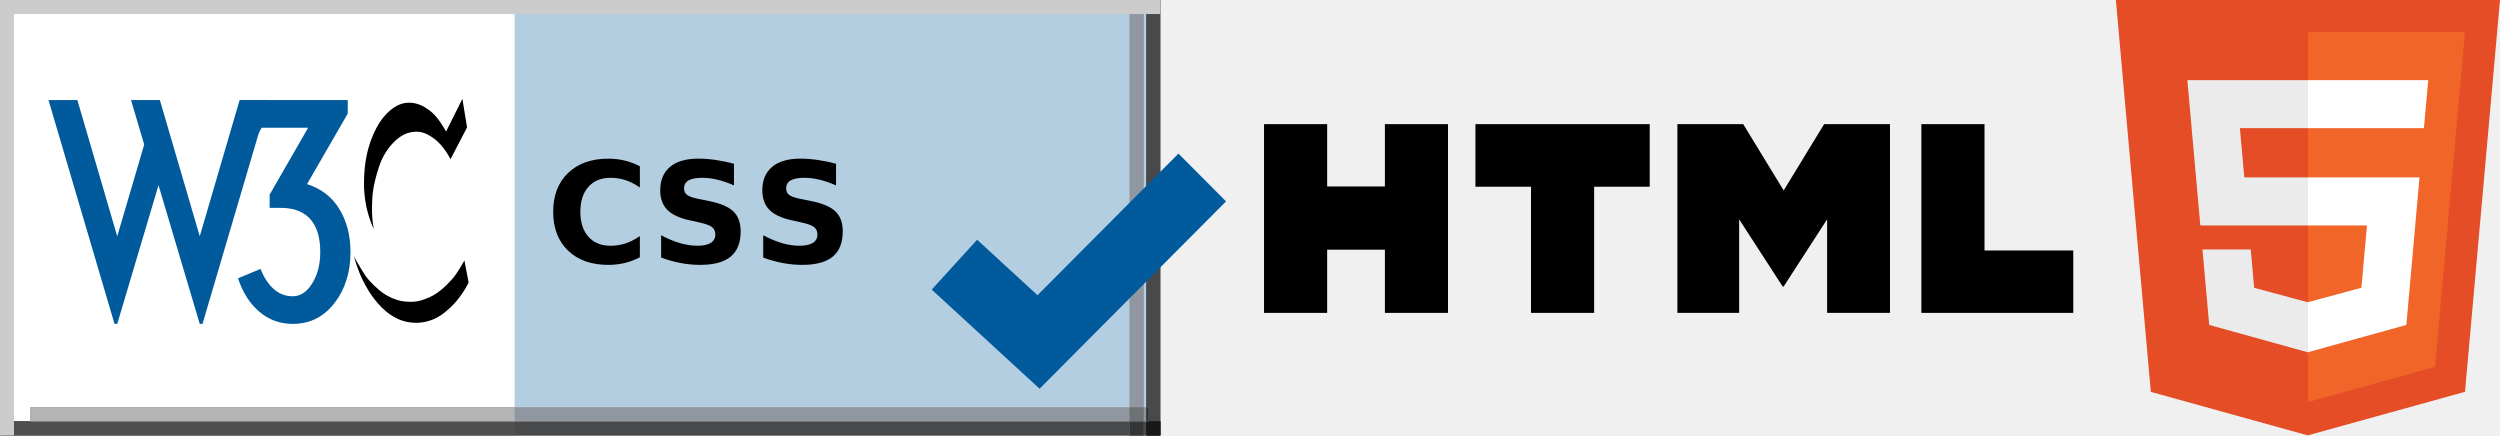
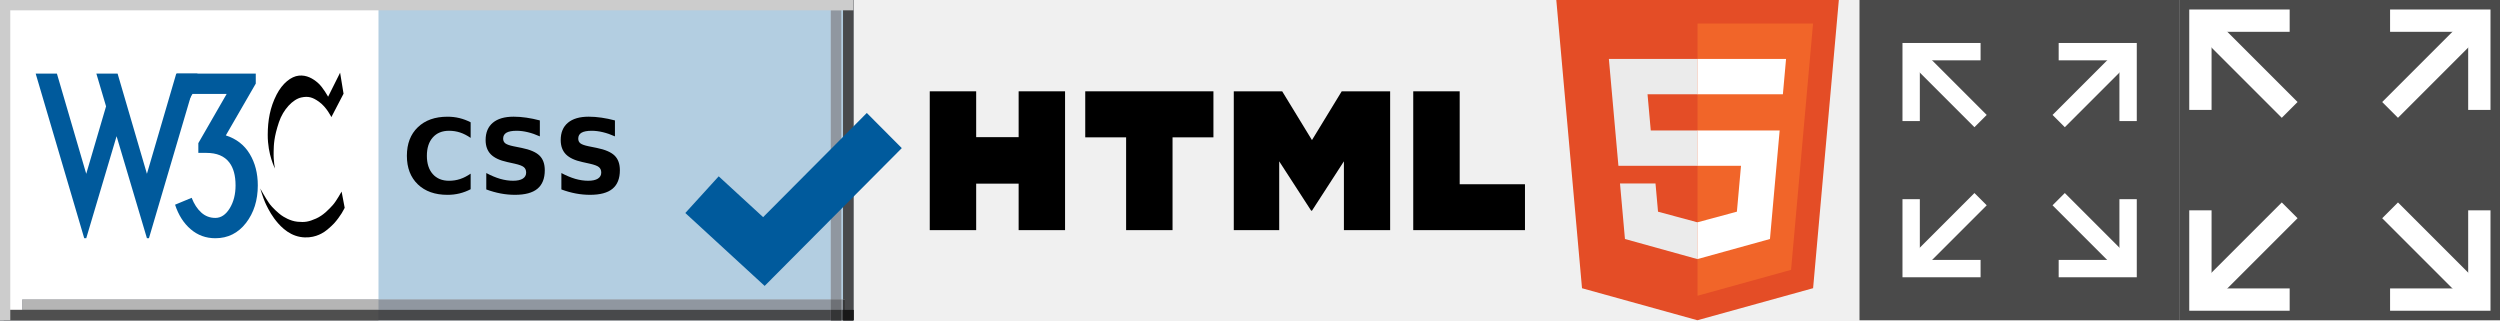
- <svg xmlns="http://www.w3.org/2000/svg" xmlns:xlink="http://www.w3.org/1999/xlink" width="178" height="31" id="svg2" version="1.1">
+ <svg xmlns="http://www.w3.org/2000/svg" xmlns:xlink="http://www.w3.org/1999/xlink" width="242" height="31" id="svg2" version="1.1">
  <defs id="defs4">
+     <marker orient="auto" refY="0" refX="0" id="EmptyTriangleOutL" style="overflow:visible">
+       <path id="path4207" d="m 5.77,0 -8.65,5 0,-10 8.65,5 z" style="fill:#ffffff;fill-rule:evenodd;stroke:#000000;stroke-width:1pt;marker-start:none" transform="matrix(0.8,0,0,0.8,-4.8,0)" />
+     </marker>
+     <marker orient="auto" refY="0" refX="0" id="Tail" style="overflow:visible">
+       <g id="g4082" transform="scale(-1.2,-1.2)">
+         <path id="path4084" d="M -3.805,-3.959 0.544,0" style="fill:none;stroke:#000000;stroke-width:0.8;stroke-linecap:round;marker-start:none;marker-end:none" />
+         <path id="path4086" d="M -1.287,-3.959 3.062,0" style="fill:none;stroke:#000000;stroke-width:0.8;stroke-linecap:round;marker-start:none;marker-end:none" />
+         <path id="path4088" d="M 1.305,-3.959 5.654,0" style="fill:none;stroke:#000000;stroke-width:0.8;stroke-linecap:round;marker-start:none;marker-end:none" />
+         <path id="path4090" d="M -3.805,4.178 0.544,0.22" style="fill:none;stroke:#000000;stroke-width:0.8;stroke-linecap:round;marker-start:none;marker-end:none" />
+         <path id="path4092" d="M -1.287,4.178 3.062,0.22" style="fill:none;stroke:#000000;stroke-width:0.8;stroke-linecap:round;marker-start:none;marker-end:none" />
+         <path id="path4094" d="M 1.305,4.178 5.654,0.22" style="fill:none;stroke:#000000;stroke-width:0.8;stroke-linecap:round;marker-start:none;marker-end:none" />
+       </g>
+     </marker>
    <clipPath id="XMLID_666_">
      <use height="1052.362" width="744.094" y="0" x="0" xlink:href="#XMLID_640_" id="use3042" />
    </clipPath>
    <clipPath id="XMLID_667_">
      <use height="1052.362" width="744.094" y="0" x="0" xlink:href="#XMLID_642_" id="use3074" />
    </clipPath>
    <clipPath id="XMLID_668_">
      <use height="1052.362" width="744.094" y="0" x="0" xlink:href="#XMLID_644_" id="use3100" />
    </clipPath>
    <clipPath id="XMLID_669_">
      <use height="1052.362" width="744.094" y="0" x="0" xlink:href="#XMLID_646_" id="use3138" />
    </clipPath>
    <clipPath id="XMLID_670_">
      <use height="1052.362" width="744.094" y="0" x="0" xlink:href="#XMLID_648_" id="use3170" />
    </clipPath>
    <clipPath id="XMLID_671_">
      <use height="1052.362" width="744.094" y="0" x="0" xlink:href="#XMLID_650_" id="use3202" />
    </clipPath>
    <clipPath id="XMLID_672_">
      <use height="1052.362" width="744.094" y="0" x="0" xlink:href="#XMLID_652_" id="use3228" />
    </clipPath>
    <clipPath id="XMLID_673_">
      <use height="1052.362" width="744.094" y="0" x="0" xlink:href="#XMLID_654_" id="use3260" />
    </clipPath>
    <clipPath id="XMLID_674_">
      <use height="1052.362" width="744.094" y="0" x="0" xlink:href="#XMLID_656_" id="use3286" />
    </clipPath>
    <clipPath id="XMLID_675_">
      <use height="1052.362" width="744.094" y="0" x="0" xlink:href="#XMLID_658_" id="use3318" />
    </clipPath>
    <clipPath id="XMLID_676_">
      <use height="1052.362" width="744.094" y="0" x="0" xlink:href="#XMLID_660_" id="use3350" />
    </clipPath>
    <clipPath id="XMLID_677_">
      <use height="1052.362" width="744.094" y="0" x="0" xlink:href="#XMLID_662_" id="use3382" />
    </clipPath>
    <clipPath id="XMLID_678_">
      <use height="1052.362" width="744.094" y="0" x="0" xlink:href="#XMLID_664_" id="use3408" />
    </clipPath>
+     <marker orient="auto" refY="0" refX="0" id="EmptyTriangleOutL-2" style="overflow:visible">
+       <path id="path4207-4" d="m 5.77,0 -8.65,5 0,-10 8.65,5 z" style="fill:#ffffff;fill-rule:evenodd;stroke:#000000;stroke-width:1pt;marker-start:none" transform="matrix(0.8,0,0,0.8,-4.8,0)" />
+     </marker>
  </defs>
  <g id="layer1" transform="translate(0,-1022.477)">
    <g id="g4322" transform="translate(-96,0)">
      <g transform="matrix(1.000573,0,0,1,-34.37198,2.390863)" id="g3116">
        <path d="m 220.246,1028.925 h 4.491 v 4.437 h 4.108 v -4.437 h 4.491 v 13.438 h -4.491 v -4.5 h -4.108 v 4.5 h -4.491 v -13.438 z" id="path3068" />
        <path d="m 239.243,1033.381 h -3.954 v -4.456 h 12.401 v 4.456 h -3.956 v 8.982 h -4.491 v -8.982 z" id="path3070" />
        <path d="m 249.659,1028.925 h 4.683 l 2.881,4.721 2.878,-4.721 h 4.685 v 13.438 h -4.473 v -6.66 l -3.09,4.778 h -0.077 l -3.092,-4.778 v 6.66 h -4.395 v -13.438 z" id="path3072" />
        <path d="m 267.021,1028.925 h 4.493 v 8.996 h 6.316 v 4.442 h -10.809 v -13.438 z" id="path3074" />
      </g>
      <g transform="matrix(1.435758,0,0,1.434936,-28.15157,-455.1457)" id="g3108">
-         <polygon style="fill:#e44d26" points="437.367,100.62 404.321,470.819 255.778,512 107.644,470.877 74.633,100.62 " id="polygon3060" transform="matrix(0.0525153,0,0,0.0525153,187.4788,1024.464)" />
-         <polygon style="fill:#f16529" points="404.27,130.894 256,130.894 256,480.523 376.03,447.246 " id="polygon3062" transform="matrix(0.0525153,0,0,0.0525153,187.4788,1024.464)" />
-         <polygon style="fill:#ebebeb" points="191.76,221.716 256,221.716 256,176.305 255.843,176.305 142.132,176.305 143.219,188.488 154.38,313.627 256,313.627 256,268.217 195.91,268.217 " id="polygon3064" transform="matrix(0.0525153,0,0,0.0525153,187.4788,1024.464)" />
-         <polygon style="fill:#ebebeb" points="162.771,407.634 255.791,433.457 256,433.399 256,386.153 255.801,386.206 205.227,372.55 201.994,336.333 177.419,336.333 156.409,336.333 " id="polygon3066" transform="matrix(0.0525153,0,0,0.0525153,187.4788,1024.464)" />
-         <polygon style="fill:#ffffff" points="361.399,268.217 349.162,268.217 255.843,268.217 255.843,313.627 311.761,313.627 306.49,372.521 255.843,386.191 255.843,433.435 348.937,407.634 349.62,399.962 360.291,280.411 " id="polygon3076" transform="matrix(0.0525153,0,0,0.0525153,187.4788,1024.464)" />
-         <polygon style="fill:#ffffff" points="255.843,221.605 255.843,221.716 365.385,221.716 365.385,221.716 365.531,221.716 366.442,211.509 368.511,188.488 369.597,176.305 255.843,176.305 255.843,204.509 " id="polygon3078" transform="matrix(0.0525153,0,0,0.0525153,187.4788,1024.464)" />
+         <polygon style="fill:#e44d26" points="107.644,470.877 74.633,100.62 437.367,100.62 404.321,470.819 255.778,512 " id="polygon3060" transform="matrix(0.0525153,0,0,0.0525153,187.4788,1024.464)" />
+         <polygon style="fill:#f16529" points="376.03,447.246 404.27,130.894 256,130.894 256,480.523 " id="polygon3062" transform="matrix(0.0525153,0,0,0.0525153,187.4788,1024.464)" />
+         <polygon style="fill:#ebebeb" points="255.843,176.305 142.132,176.305 143.219,188.488 154.38,313.627 256,313.627 256,268.217 195.91,268.217 191.76,221.716 256,221.716 256,176.305 " id="polygon3064" transform="matrix(0.0525153,0,0,0.0525153,187.4788,1024.464)" />
+         <polygon style="fill:#ebebeb" points="201.994,336.333 177.419,336.333 156.409,336.333 162.771,407.634 255.791,433.457 256,433.399 256,386.153 255.801,386.206 205.227,372.55 " id="polygon3066" transform="matrix(0.0525153,0,0,0.0525153,187.4788,1024.464)" />
+         <polygon style="fill:#ffffff" points="255.843,268.217 255.843,313.627 311.761,313.627 306.49,372.521 255.843,386.191 255.843,433.435 348.937,407.634 349.62,399.962 360.291,280.411 361.399,268.217 349.162,268.217 " id="polygon3076" transform="matrix(0.0525153,0,0,0.0525153,187.4788,1024.464)" />
+         <polygon style="fill:#ffffff" points="365.385,221.716 365.531,221.716 366.442,211.509 368.511,188.488 369.597,176.305 255.843,176.305 255.843,204.509 255.843,221.605 255.843,221.716 365.385,221.716 " id="polygon3078" transform="matrix(0.0525153,0,0,0.0525153,187.4788,1024.464)" />
      </g>
    </g>
    <g shape-rendering="geometricPrecision" text-rendering="geometricPrecision" image-rendering="optimizeQuality" id="g3001" transform="matrix(0.9953354,0,0,1,0,1022.477)">
      <g shape-rendering="geometricPrecision" text-rendering="geometricPrecision" image-rendering="optimizeQuality" id="g3003">
        <g id="Background" />
        <g id="Guides" />
        <g id="Foreground">
          <g id="g3008">
-             <polygon style="fill:none" points="88,0 88,31 0,31 0,0 0,0 " id="polygon3010" />
+             <polygon style="fill:none" points="0,0 0,0 88,0 88,31 0,31 " id="polygon3010" />
            <path style="fill:none" d="M 44,15.5" id="path3012" />
          </g>
          <g id="g3014">
-             <polygon style="fill:#b3cee1" points="83,0 83,31 0,31 0,0 0,0 " id="polygon3016" />
+             <polygon style="fill:#b3cee1" points="0,0 0,0 83,0 83,31 0,31 " id="polygon3016" />
            <path style="fill:#b3cee1" d="M 41.5,15.5" id="path3018" />
          </g>
          <g id="g3020">
-             <polygon style="fill:#ffffff" points="36.809,0 36.809,31 0.365,31 0.365,0 0.365,0 " id="polygon3022" />
+             <polygon style="fill:#ffffff" points="0.365,0 0.365,0 36.809,0 36.809,31 0.365,31 " id="polygon3022" />
            <path style="fill:#ffffff" d="M 18.587,15.5" id="path3024" />
          </g>
          <g id="g3026">
-             <polygon style="fill:none" points="44.697,2.291 44.697,26.897 4.692,26.897 4.692,2.291 4.692,2.291 " id="polygon3028" />
+             <polygon style="fill:none" points="4.692,2.291 4.692,2.291 44.697,2.291 44.697,26.897 4.692,26.897 " id="polygon3028" />
            <path style="fill:none" d="M 24.695,14.594" id="path3030" />
          </g>
          <g id="g3032">
            <g id="g3034">
              <defs id="defs3036">
-                 <polygon points="83,30 83,31 0,31 0,30 0,30 " id="XMLID_640_" />
+                 <polygon points="0,30 0,30 83,30 83,31 0,31 " id="XMLID_640_" />
              </defs>
              <use height="1052.362" width="744.094" y="0" x="0" style="fill:#504d4c" xlink:href="#XMLID_640_" id="use3039" />
              <clipPath id="clipPath3526">
                <use height="1052.362" width="744.094" y="0" x="0" xlink:href="#XMLID_640_" id="use3528" />
              </clipPath>
              <g clip-path="url(#XMLID_666_)" id="g3044">
                <g id="g3046">
-                   <polygon style="fill:none" points="88,0 88,31 0,31 0,0 0,0 " id="polygon3048" />
+                   <polygon style="fill:none" points="0,0 0,0 88,0 88,31 0,31 " id="polygon3048" />
                  <path style="fill:none" d="M 44,15.5" id="path3050" />
                </g>
                <g id="g3052">
-                   <polygon style="fill:#48494b" points="83,0 83,31 0,31 0,0 0,0 " id="polygon3054" />
+                   <polygon style="fill:#48494b" points="0,0 0,0 83,0 83,31 0,31 " id="polygon3054" />
                  <path style="fill:#48494b" d="M 41.5,15.5" id="path3056" />
                </g>
                <g id="g3058">
-                   <polygon style="fill:#4f4f4f" points="36.809,0 36.809,31 0.365,31 0.365,0 0.365,0 " id="polygon3060-2" />
+                   <polygon style="fill:#4f4f4f" points="0.365,0 0.365,0 36.809,0 36.809,31 0.365,31 " id="polygon3060-2" />
                  <path style="fill:#4f4f4f" d="M 18.587,15.5" id="path3062" />
                </g>
              </g>
            </g>
          </g>
          <g id="g3064">
            <g id="g3066">
              <defs id="defs3068">
-                 <polygon points="83,0 83,31 82,31 82,0 82,0 " id="XMLID_642_" />
+                 <polygon points="82,0 82,0 83,0 83,31 82,31 " id="XMLID_642_" />
              </defs>
              <use height="1052.362" width="744.094" y="0" x="0" style="fill:#504d4c" xlink:href="#XMLID_642_" id="use3071" />
              <clipPath id="clipPath3545">
                <use height="1052.362" width="744.094" y="0" x="0" xlink:href="#XMLID_642_" id="use3547" />
              </clipPath>
              <g clip-path="url(#XMLID_667_)" id="g3076">
                <g id="g3078">
-                   <polygon style="fill:none" points="88,0 88,31 0,31 0,0 0,0 " id="polygon3080" />
+                   <polygon style="fill:none" points="0,0 0,0 88,0 88,31 0,31 " id="polygon3080" />
                  <path style="fill:none" d="M 44,15.5" id="path3082" />
                </g>
                <g id="g3084">
-                   <polygon style="fill:#48494b" points="83,0 83,31 0,31 0,0 0,0 " id="polygon3086" />
+                   <polygon style="fill:#48494b" points="0,0 0,0 83,0 83,31 0,31 " id="polygon3086" />
                  <path style="fill:#48494b" d="M 41.5,15.5" id="path3088" />
                </g>
                <g id="g3090">
                  <g id="g3092">
                    <defs id="defs3094">
-                       <polygon points="83,30 83,31 0,31 0,30 0,30 " id="XMLID_644_" />
+                       <polygon points="0,30 0,30 83,30 83,31 0,31 " id="XMLID_644_" />
                    </defs>
                    <use height="1052.362" width="744.094" y="0" x="0" style="fill:#191919" xlink:href="#XMLID_644_" id="use3097" />
                    <clipPath id="clipPath3561">
                      <use height="1052.362" width="744.094" y="0" x="0" xlink:href="#XMLID_644_" id="use3563" />
                    </clipPath>
                    <g clip-path="url(#XMLID_668_)" id="g3102">
                      <g id="g3104">
-                         <polygon style="fill:none" points="88,0 88,31 0,31 0,0 0,0 " id="polygon3106" />
+                         <polygon style="fill:none" points="0,0 0,0 88,0 88,31 0,31 " id="polygon3106" />
                        <path style="fill:none" d="M 44,15.5" id="path3108" />
                      </g>
                      <g id="g3110">
-                         <polygon style="fill:#181818" points="83,0 83,31 0,31 0,0 0,0 " id="polygon3112" />
+                         <polygon style="fill:#181818" points="0,0 0,0 83,0 83,31 0,31 " id="polygon3112" />
                        <path style="fill:#181818" d="M 41.5,15.5" id="path3114" />
                      </g>
                      <g id="g3116-4">
-                         <polygon style="fill:#191919" points="36.809,0 36.809,31 0.365,31 0.365,0 0.365,0 " id="polygon3118" />
+                         <polygon style="fill:#191919" points="0.365,0 0.365,0 36.809,0 36.809,31 0.365,31 " id="polygon3118" />
                        <path style="fill:#191919" d="M 18.587,15.5" id="path3120" />
                      </g>
                    </g>
                  </g>
                </g>
              </g>
            </g>
          </g>
          <g id="g3122">
-             <polygon style="fill:#cccccc" points="1,0 1,31 0,31 0,0 0,0 " id="polygon3124" />
+             <polygon style="fill:#cccccc" points="0,0 0,0 1,0 1,31 0,31 " id="polygon3124" />
            <path style="fill:#cccccc" d="M 0.5,15.5" id="path3126" />
          </g>
          <g id="g3128">
            <g id="g3130">
              <defs id="defs3132">
-                 <polygon points="82.16,29.005 82.16,30.005 2.16,30.005 2.16,29.005 2.16,29.005 " id="XMLID_646_" />
+                 <polygon points="2.16,29.005 2.16,29.005 82.16,29.005 82.16,30.005 2.16,30.005 " id="XMLID_646_" />
              </defs>
              <use height="1052.362" width="744.094" y="0" x="0" style="fill:#9e9c9c" xlink:href="#XMLID_646_" id="use3135" />
              <clipPath id="clipPath3583">
                <use height="1052.362" width="744.094" y="0" x="0" xlink:href="#XMLID_646_" id="use3585" />
              </clipPath>
              <g clip-path="url(#XMLID_669_)" id="g3140">
                <g id="g3142">
-                   <polygon style="fill:none" points="88,0 88,31 0,31 0,0 0,0 " id="polygon3144" />
+                   <polygon style="fill:none" points="0,0 0,0 88,0 88,31 0,31 " id="polygon3144" />
                  <path style="fill:none" d="M 44,15.5" id="path3146" />
                </g>
                <g id="g3148">
-                   <polygon style="fill:#9097a0" points="83,0 83,31 0,31 0,0 0,0 " id="polygon3150" />
+                   <polygon style="fill:#9097a0" points="0,0 0,0 83,0 83,31 0,31 " id="polygon3150" />
                  <path style="fill:#9097a0" d="M 41.5,15.5" id="path3152" />
                </g>
                <g id="g3154">
-                   <polygon style="fill:#b5b5b5" points="36.809,0 36.809,31 0.365,31 0.365,0 0.365,0 " id="polygon3156" />
+                   <polygon style="fill:#b5b5b5" points="0.365,0 0.365,0 36.809,0 36.809,31 0.365,31 " id="polygon3156" />
                  <path style="fill:#b5b5b5" d="M 18.587,15.5" id="path3158" />
                </g>
                <g id="g3160">
                  <g id="g3162">
                    <defs id="defs3164">
-                       <polygon points="83,30 83,31 0,31 0,30 0,30 " id="XMLID_648_" />
+                       <polygon points="0,30 0,30 83,30 83,31 0,31 " id="XMLID_648_" />
                    </defs>
                    <use height="1052.362" width="744.094" y="0" x="0" style="fill:#383838" xlink:href="#XMLID_648_" id="use3167" />
                    <clipPath id="clipPath3602">
                      <use height="1052.362" width="744.094" y="0" x="0" xlink:href="#XMLID_648_" id="use3604" />
                    </clipPath>
                    <g clip-path="url(#XMLID_670_)" id="g3172">
                      <g id="g3174">
-                         <polygon style="fill:none" points="88,0 88,31 0,31 0,0 0,0 " id="polygon3176" />
+                         <polygon style="fill:none" points="0,0 0,0 88,0 88,31 0,31 " id="polygon3176" />
                        <path style="fill:none" d="M 44,15.5" id="path3178" />
                      </g>
                      <g id="g3180">
-                         <polygon style="fill:#343536" points="83,0 83,31 0,31 0,0 0,0 " id="polygon3182" />
+                         <polygon style="fill:#343536" points="0,0 0,0 83,0 83,31 0,31 " id="polygon3182" />
                        <path style="fill:#343536" d="M 41.5,15.5" id="path3184" />
                      </g>
                      <g id="g3186">
-                         <polygon style="fill:#383838" points="36.809,0 36.809,31 0.365,31 0.365,0 0.365,0 " id="polygon3188" />
+                         <polygon style="fill:#383838" points="0.365,0 0.365,0 36.809,0 36.809,31 0.365,31 " id="polygon3188" />
                        <path style="fill:#383838" d="M 18.587,15.5" id="path3190" />
                      </g>
                    </g>
                  </g>
                </g>
                <g id="g3192">
                  <g id="g3194">
                    <defs id="defs3196">
-                       <polygon points="83,0 83,31 82,31 82,0 82,0 " id="XMLID_650_" />
+                       <polygon points="82,0 82,0 83,0 83,31 82,31 " id="XMLID_650_" />
                    </defs>
                    <use height="1052.362" width="744.094" y="0" x="0" style="fill:#383838" xlink:href="#XMLID_650_" id="use3199" />
                    <clipPath id="clipPath3621">
                      <use height="1052.362" width="744.094" y="0" x="0" xlink:href="#XMLID_650_" id="use3623" />
                    </clipPath>
                    <g clip-path="url(#XMLID_671_)" id="g3204">
                      <g id="g3206">
-                         <polygon style="fill:none" points="88,0 88,31 0,31 0,0 0,0 " id="polygon3208" />
+                         <polygon style="fill:none" points="0,0 0,0 88,0 88,31 0,31 " id="polygon3208" />
                        <path style="fill:none" d="M 44,15.5" id="path3210" />
                      </g>
                      <g id="g3212">
-                         <polygon style="fill:#343536" points="83,0 83,31 0,31 0,0 0,0 " id="polygon3214" />
+                         <polygon style="fill:#343536" points="0,0 0,0 83,0 83,31 0,31 " id="polygon3214" />
                        <path style="fill:#343536" d="M 41.5,15.5" id="path3216" />
                      </g>
                      <g id="g3218">
                        <g id="g3220">
                          <defs id="defs3222">
-                             <polygon points="83,30 83,31 0,31 0,30 0,30 " id="XMLID_652_" />
+                             <polygon points="0,30 0,30 83,30 83,31 0,31 " id="XMLID_652_" />
                          </defs>
                          <use height="1052.362" width="744.094" y="0" x="0" style="fill:#131313" xlink:href="#XMLID_652_" id="use3225" />
                          <clipPath id="clipPath3637">
                            <use height="1052.362" width="744.094" y="0" x="0" xlink:href="#XMLID_652_" id="use3639" />
                          </clipPath>
                          <g clip-path="url(#XMLID_672_)" id="g3230">
                            <g id="g3232">
-                               <polygon style="fill:none" points="88,0 88,31 0,31 0,0 0,0 " id="polygon3234" />
+                               <polygon style="fill:none" points="0,0 0,0 88,0 88,31 0,31 " id="polygon3234" />
                              <path style="fill:none" d="M 44,15.5" id="path3236" />
                            </g>
                            <g id="g3238">
-                               <polygon style="fill:#131313" points="83,0 83,31 0,31 0,0 0,0 " id="polygon3240" />
+                               <polygon style="fill:#131313" points="0,0 0,0 83,0 83,31 0,31 " id="polygon3240" />
                              <path style="fill:#131313" d="M 41.5,15.5" id="path3242" />
                            </g>
                            <g id="g3244">
-                               <polygon style="fill:#131313" points="36.809,0 36.809,31 0.365,31 0.365,0 0.365,0 " id="polygon3246" />
+                               <polygon style="fill:#131313" points="0.365,0 0.365,0 36.809,0 36.809,31 0.365,31 " id="polygon3246" />
                              <path style="fill:#131313" d="M 18.587,15.5" id="path3248" />
                            </g>
                          </g>
                        </g>
                      </g>
                    </g>
                  </g>
                </g>
              </g>
            </g>
          </g>
          <g id="g3250">
            <g id="g3252">
              <defs id="defs3254">
-                 <polygon points="81.806,1 81.806,31 80.806,31 80.806,1 80.806,1 " id="XMLID_654_" />
+                 <polygon points="80.806,1 80.806,1 81.806,1 81.806,31 80.806,31 " id="XMLID_654_" />
              </defs>
              <use height="1052.362" width="744.094" y="0" x="0" style="fill:#9e9c9c" xlink:href="#XMLID_654_" id="use3257" />
              <clipPath id="clipPath3656">
                <use height="1052.362" width="744.094" y="0" x="0" xlink:href="#XMLID_654_" id="use3658" />
              </clipPath>
              <g clip-path="url(#XMLID_673_)" id="g3262">
                <g id="g3264">
-                   <polygon style="fill:none" points="88,0 88,31 0,31 0,0 0,0 " id="polygon3266" />
+                   <polygon style="fill:none" points="0,0 0,0 88,0 88,31 0,31 " id="polygon3266" />
                  <path style="fill:none" d="M 44,15.5" id="path3268" />
                </g>
                <g id="g3270">
-                   <polygon style="fill:#9097a0" points="83,0 83,31 0,31 0,0 0,0 " id="polygon3272" />
+                   <polygon style="fill:#9097a0" points="0,0 0,0 83,0 83,31 0,31 " id="polygon3272" />
                  <path style="fill:#9097a0" d="M 41.5,15.5" id="path3274" />
                </g>
                <g id="g3276">
                  <g id="g3278">
                    <defs id="defs3280">
-                       <polygon points="83,30 83,31 0,31 0,30 0,30 " id="XMLID_656_" />
+                       <polygon points="0,30 0,30 83,30 83,31 0,31 " id="XMLID_656_" />
                    </defs>
                    <use height="1052.362" width="744.094" y="0" x="0" style="fill:#383838" xlink:href="#XMLID_656_" id="use3283" />
                    <clipPath id="clipPath3672">
                      <use height="1052.362" width="744.094" y="0" x="0" xlink:href="#XMLID_656_" id="use3674" />
                    </clipPath>
                    <g clip-path="url(#XMLID_674_)" id="g3288">
                      <g id="g3290">
-                         <polygon style="fill:none" points="88,0 88,31 0,31 0,0 0,0 " id="polygon3292" />
+                         <polygon style="fill:none" points="0,0 0,0 88,0 88,31 0,31 " id="polygon3292" />
                        <path style="fill:none" d="M 44,15.5" id="path3294" />
                      </g>
                      <g id="g3296">
-                         <polygon style="fill:#343536" points="83,0 83,31 0,31 0,0 0,0 " id="polygon3298" />
+                         <polygon style="fill:#343536" points="0,0 0,0 83,0 83,31 0,31 " id="polygon3298" />
                        <path style="fill:#343536" d="M 41.5,15.5" id="path3300" />
                      </g>
                      <g id="g3302">
-                         <polygon style="fill:#383838" points="36.809,0 36.809,31 0.365,31 0.365,0 0.365,0 " id="polygon3304" />
+                         <polygon style="fill:#383838" points="0.365,0 0.365,0 36.809,0 36.809,31 0.365,31 " id="polygon3304" />
                        <path style="fill:#383838" d="M 18.587,15.5" id="path3306" />
                      </g>
                    </g>
                  </g>
                </g>
                <g id="g3308">
                  <g id="g3310">
                    <defs id="defs3312">
-                       <polygon points="82.16,29.005 82.16,30.005 2.16,30.005 2.16,29.005 2.16,29.005 " id="XMLID_658_" />
+                       <polygon points="2.16,29.005 2.16,29.005 82.16,29.005 82.16,30.005 2.16,30.005 " id="XMLID_658_" />
                    </defs>
                    <use height="1052.362" width="744.094" y="0" x="0" style="fill:#818181" xlink:href="#XMLID_658_" id="use3315" />
                    <clipPath id="clipPath3691">
                      <use height="1052.362" width="744.094" y="0" x="0" xlink:href="#XMLID_658_" id="use3693" />
                    </clipPath>
                    <g clip-path="url(#XMLID_675_)" id="g3320">
                      <g id="g3322">
-                         <polygon style="fill:none" points="88,0 88,31 0,31 0,0 0,0 " id="polygon3324" />
+                         <polygon style="fill:none" points="0,0 0,0 88,0 88,31 0,31 " id="polygon3324" />
                        <path style="fill:none" d="M 44,15.5" id="path3326" />
                      </g>
                      <g id="g3328">
-                         <polygon style="fill:#6e7176" points="83,0 83,31 0,31 0,0 0,0 " id="polygon3330" />
+                         <polygon style="fill:#6e7176" points="0,0 0,0 83,0 83,31 0,31 " id="polygon3330" />
                        <path style="fill:#6e7176" d="M 41.5,15.5" id="path3332" />
                      </g>
                      <g id="g3334">
-                         <polygon style="fill:#818181" points="36.809,0 36.809,31 0.365,31 0.365,0 0.365,0 " id="polygon3336" />
+                         <polygon style="fill:#818181" points="0.365,0 0.365,0 36.809,0 36.809,31 0.365,31 " id="polygon3336" />
                        <path style="fill:#818181" d="M 18.587,15.5" id="path3338" />
                      </g>
                      <g id="g3340">
                        <g id="g3342">
                          <defs id="defs3344">
-                             <polygon points="83,30 83,31 0,31 0,30 0,30 " id="XMLID_660_" />
+                             <polygon points="0,30 0,30 83,30 83,31 0,31 " id="XMLID_660_" />
                          </defs>
                          <use height="1052.362" width="744.094" y="0" x="0" style="fill:#272727" xlink:href="#XMLID_660_" id="use3347" />
                          <clipPath id="clipPath3710">
                            <use height="1052.362" width="744.094" y="0" x="0" xlink:href="#XMLID_660_" id="use3712" />
                          </clipPath>
                          <g clip-path="url(#XMLID_676_)" id="g3352">
                            <g id="g3354">
-                               <polygon style="fill:none" points="88,0 88,31 0,31 0,0 0,0 " id="polygon3356" />
+                               <polygon style="fill:none" points="0,0 0,0 88,0 88,31 0,31 " id="polygon3356" />
                              <path style="fill:none" d="M 44,15.5" id="path3358" />
                            </g>
                            <g id="g3360">
-                               <polygon style="fill:#252626" points="83,0 83,31 0,31 0,0 0,0 " id="polygon3362" />
+                               <polygon style="fill:#252626" points="0,0 0,0 83,0 83,31 0,31 " id="polygon3362" />
                              <path style="fill:#252626" d="M 41.5,15.5" id="path3364" />
                            </g>
                            <g id="g3366">
-                               <polygon style="fill:#272727" points="36.809,0 36.809,31 0.365,31 0.365,0 0.365,0 " id="polygon3368" />
+                               <polygon style="fill:#272727" points="0.365,0 0.365,0 36.809,0 36.809,31 0.365,31 " id="polygon3368" />
                              <path style="fill:#272727" d="M 18.587,15.5" id="path3370" />
                            </g>
                          </g>
                        </g>
                      </g>
                      <g id="g3372">
                        <g id="g3374">
                          <defs id="defs3376">
-                             <polygon points="83,0 83,31 82,31 82,0 82,0 " id="XMLID_662_" />
+                             <polygon points="82,0 82,0 83,0 83,31 82,31 " id="XMLID_662_" />
                          </defs>
                          <use height="1052.362" width="744.094" y="0" x="0" style="fill:#272727" xlink:href="#XMLID_662_" id="use3379" />
                          <clipPath id="clipPath3729">
                            <use height="1052.362" width="744.094" y="0" x="0" xlink:href="#XMLID_662_" id="use3731" />
                          </clipPath>
                          <g clip-path="url(#XMLID_677_)" id="g3384">
                            <g id="g3386">
-                               <polygon style="fill:none" points="88,0 88,31 0,31 0,0 0,0 " id="polygon3388" />
+                               <polygon style="fill:none" points="0,0 0,0 88,0 88,31 0,31 " id="polygon3388" />
                              <path style="fill:none" d="M 44,15.5" id="path3390" />
                            </g>
                            <g id="g3392">
-                               <polygon style="fill:#252626" points="83,0 83,31 0,31 0,0 0,0 " id="polygon3394" />
+                               <polygon style="fill:#252626" points="0,0 0,0 83,0 83,31 0,31 " id="polygon3394" />
                              <path style="fill:#252626" d="M 41.5,15.5" id="path3396" />
                            </g>
                            <g id="g3398">
                              <g id="g3400">
                                <defs id="defs3402">
-                                   <polygon points="83,30 83,31 0,31 0,30 0,30 " id="XMLID_664_" />
+                                   <polygon points="0,30 0,30 83,30 83,31 0,31 " id="XMLID_664_" />
                                </defs>
                                <use height="1052.362" width="744.094" y="0" x="0" style="fill:#101010" xlink:href="#XMLID_664_" id="use3405" />
                                <clipPath id="clipPath3745">
                                  <use height="1052.362" width="744.094" y="0" x="0" xlink:href="#XMLID_664_" id="use3747" />
                                </clipPath>
                                <g clip-path="url(#XMLID_678_)" id="g3410">
                                  <g id="g3412">
-                                     <polygon style="fill:none" points="88,0 88,31 0,31 0,0 0,0 " id="polygon3414" />
+                                     <polygon style="fill:none" points="0,0 0,0 88,0 88,31 0,31 " id="polygon3414" />
                                    <path style="fill:none" d="M 44,15.5" id="path3416" />
                                  </g>
                                  <g id="g3418">
-                                     <polygon style="fill:#101010" points="83,0 83,31 0,31 0,0 0,0 " id="polygon3420" />
+                                     <polygon style="fill:#101010" points="0,0 0,0 83,0 83,31 0,31 " id="polygon3420" />
                                    <path style="fill:#101010" d="M 41.5,15.5" id="path3422" />
                                  </g>
                                  <g id="g3424">
-                                     <polygon style="fill:#101010" points="36.809,0 36.809,31 0.365,31 0.365,0 0.365,0 " id="polygon3426" />
+                                     <polygon style="fill:#101010" points="0.365,0 0.365,0 36.809,0 36.809,31 0.365,31 " id="polygon3426" />
                                    <path style="fill:#101010" d="M 18.587,15.5" id="path3428" />
                                  </g>
                                </g>
                              </g>
                            </g>
                          </g>
                        </g>
                      </g>
                    </g>
                  </g>
                </g>
              </g>
            </g>
          </g>
          <g id="g3430">
-             <polygon style="fill:#cccccc" points="83,0 83,1 0,1 0,0 0,0 " id="polygon3432" />
+             <polygon style="fill:#cccccc" points="0,0 0,0 83,0 83,1 0,1 " id="polygon3432" />
            <path style="fill:#cccccc" d="M 41.5,0.5" id="path3434" />
          </g>
          <g id="g3436">
            <polyline style="fill:none;stroke:#005a9c;stroke-width:4.812;stroke-miterlimit:3.864" points="    68.273,18.844 74.291,24.348 86.001,12.637   " clip-rule="evenodd" stroke-miterlimit="3.864" id="polyline3438" />
          </g>
          <g id="g3440">
            <path style="fill-rule:evenodd" clip-rule="evenodd" d="m 45.772,18.318 c -0.345,0.179 -0.705,0.314 -1.079,0.406 -0.375,0.091 -0.765,0.136 -1.172,0.136 -1.214,0 -2.176,-0.338 -2.886,-1.015 -0.71,-0.681 -1.064,-1.602 -1.064,-2.764 0,-1.165 0.354,-2.086 1.064,-2.763 0.709,-0.681 1.671,-1.021 2.886,-1.021 0.407,0 0.797,0.045 1.172,0.137 0.374,0.091 0.734,0.226 1.079,0.405 v 1.508 c -0.349,-0.237 -0.692,-0.412 -1.03,-0.522 -0.339,-0.111 -0.695,-0.166 -1.069,-0.166 -0.671,0 -1.198,0.215 -1.582,0.645 -0.384,0.43 -0.576,1.022 -0.576,1.777 0,0.752 0.192,1.343 0.576,1.773 0.384,0.43 0.911,0.644 1.582,0.644 0.374,0 0.73,-0.055 1.069,-0.166 0.338,-0.111 0.682,-0.285 1.03,-0.522 v 1.508 z" id="path3442" />
            <path style="fill-rule:evenodd" clip-rule="evenodd" d="m 52.502,11.658 v 1.543 c -0.4,-0.179 -0.791,-0.314 -1.172,-0.405 -0.381,-0.091 -0.741,-0.137 -1.079,-0.137 -0.449,0 -0.781,0.062 -0.996,0.186 -0.215,0.124 -0.322,0.315 -0.322,0.576 0,0.195 0.072,0.348 0.215,0.459 0.146,0.107 0.41,0.2 0.791,0.278 l 0.801,0.161 c 0.811,0.163 1.387,0.41 1.729,0.742 0.342,0.332 0.513,0.804 0.513,1.416 0,0.804 -0.239,1.403 -0.718,1.797 -0.475,0.391 -1.203,0.585 -2.183,0.585 -0.462,0 -0.926,-0.043 -1.392,-0.131 C 48.224,18.64 47.758,18.51 47.293,18.337 V 16.75 c 0.466,0.247 0.915,0.434 1.348,0.562 0.437,0.124 0.856,0.185 1.26,0.185 0.41,0 0.725,-0.068 0.942,-0.205 0.218,-0.137 0.327,-0.332 0.327,-0.586 0,-0.228 -0.075,-0.404 -0.225,-0.527 -0.146,-0.124 -0.441,-0.234 -0.884,-0.333 l -0.728,-0.161 c -0.729,-0.156 -1.263,-0.406 -1.602,-0.748 -0.335,-0.342 -0.503,-0.802 -0.503,-1.381 0,-0.726 0.234,-1.284 0.703,-1.675 0.469,-0.391 1.143,-0.586 2.021,-0.586 0.4,0 0.813,0.031 1.235,0.093 0.425,0.06 0.863,0.15 1.315,0.27 z" id="path3444" />
            <path style="fill-rule:evenodd" clip-rule="evenodd" d="m 59.805,11.658 v 1.543 c -0.4,-0.179 -0.791,-0.314 -1.172,-0.405 -0.381,-0.091 -0.741,-0.137 -1.079,-0.137 -0.449,0 -0.781,0.062 -0.996,0.186 -0.215,0.124 -0.322,0.315 -0.322,0.576 0,0.195 0.072,0.348 0.215,0.459 0.146,0.107 0.41,0.2 0.791,0.278 l 0.801,0.161 c 0.811,0.163 1.387,0.41 1.729,0.742 0.342,0.332 0.513,0.804 0.513,1.416 0,0.804 -0.239,1.403 -0.718,1.797 -0.475,0.391 -1.203,0.585 -2.183,0.585 -0.462,0 -0.926,-0.043 -1.392,-0.131 C 55.526,18.64 55.061,18.51 54.596,18.337 V 16.75 c 0.465,0.247 0.915,0.434 1.348,0.562 0.436,0.124 0.856,0.185 1.26,0.185 0.41,0 0.724,-0.068 0.942,-0.205 0.218,-0.137 0.327,-0.332 0.327,-0.586 0,-0.228 -0.075,-0.404 -0.225,-0.527 -0.146,-0.124 -0.441,-0.234 -0.884,-0.333 l -0.728,-0.161 c -0.729,-0.156 -1.263,-0.406 -1.602,-0.748 -0.335,-0.342 -0.503,-0.802 -0.503,-1.381 0,-0.726 0.234,-1.284 0.703,-1.675 0.469,-0.391 1.143,-0.586 2.021,-0.586 0.4,0 0.812,0.031 1.235,0.093 0.425,0.06 0.862,0.15 1.315,0.27 z" id="path3446" />
          </g>
          <g id="g3448">
            <g id="g3450">
              <path d="m 33.077,7.037 0.334,2.034 -1.185,2.266 c 0,0 -0.455,-0.961 -1.21,-1.493 -0.636,-0.449 -1.051,-0.546 -1.699,-0.412 -0.833,0.171 -1.777,1.167 -2.189,2.395 -0.493,1.469 -0.498,2.179 -0.515,2.833 -0.027,1.046 0.137,1.665 0.137,1.665 0,0 -0.719,-1.331 -0.712,-3.279 0.005,-1.391 0.223,-2.652 0.867,-3.896 0.566,-1.094 1.408,-1.751 2.154,-1.828 0.772,-0.08 1.382,0.292 1.854,0.695 0.495,0.423 0.996,1.347 0.996,1.347 l 1.168,-2.327 z" id="path3452" />
              <path d="m 33.222,18.546 c 0,0 -0.523,0.936 -0.85,1.296 -0.326,0.36 -0.91,0.996 -1.631,1.313 -0.721,0.317 -1.099,0.377 -1.811,0.309 -0.712,-0.069 -1.374,-0.481 -1.605,-0.652 -0.232,-0.172 -0.824,-0.678 -1.159,-1.15 -0.335,-0.472 -0.858,-1.417 -0.858,-1.417 0,0 0.292,0.946 0.474,1.348 0.105,0.231 0.428,0.938 0.886,1.553 0.427,0.574 1.257,1.562 2.519,1.786 1.262,0.223 2.128,-0.344 2.343,-0.481 0.214,-0.137 0.667,-0.516 0.953,-0.822 0.299,-0.32 0.582,-0.728 0.738,-0.972 0.114,-0.178 0.301,-0.541 0.301,-0.541 l -0.3,-1.57 z" id="path3454" />
            </g>
            <g id="g3456">
              <path style="fill:#005a9c" d="m 11.437,7.127 2.852,9.698 2.852,-9.698 h 2.065 L 14.486,23.06 H 14.289 L 11.338,13.185 8.388,23.06 H 8.191 L 3.47,7.127 h 2.065 l 2.852,9.698 1.928,-6.531 -0.943,-3.167 h 2.065 z" id="path3458" />
              <path style="fill:#005a9c" d="m 25.072,17.946 c 0,1.443 -0.384,2.656 -1.151,3.64 -0.767,0.983 -1.76,1.475 -2.98,1.475 -0.918,0 -1.718,-0.292 -2.4,-0.875 -0.682,-0.583 -1.187,-1.374 -1.515,-2.371 l 1.613,-0.668 c 0.236,0.604 0.548,1.079 0.935,1.426 0.387,0.348 0.843,0.521 1.367,0.521 0.551,0 1.016,-0.308 1.397,-0.924 0.381,-0.616 0.571,-1.357 0.571,-2.223 0,-0.957 -0.204,-1.698 -0.61,-2.223 C 21.827,15.108 21.085,14.8 20.076,14.8 h -0.787 v -0.944 l 2.754,-4.761 h -3.325 l -0.925,1.574 h -0.59 V 7.127 h 7.672 v 0.964 l -2.912,5.016 c 1.023,0.328 1.797,0.925 2.321,1.791 0.525,0.865 0.788,1.881 0.788,3.048 z" id="path3460" />
            </g>
          </g>
        </g>
      </g>
    </g>
+     <rect style="fill:#000000;fill-opacity:0.688;stroke:none" id="rect4039" width="31" height="31" x="180" y="1.5258789e-05" transform="translate(0,1022.477)" />
+     <g id="g4800" style="stroke:#ffffff;stroke-width:2;stroke-miterlimit:4;stroke-dasharray:none" transform="matrix(0.84,0,0,0.84,32.12,165.2363)">
+       <path transform="translate(0,1022.477)" id="path4715" d="m 182,21 0,8 8,0" style="fill:none;stroke:#ffffff;stroke-width:2;stroke-linecap:butt;stroke-linejoin:miter;stroke-miterlimit:4;stroke-opacity:1;stroke-dasharray:none" />
+       <path transform="translate(0,1022.477)" id="path4717" d="m 182,29 8,-8" style="fill:none;stroke:#ffffff;stroke-width:2;stroke-linecap:butt;stroke-linejoin:miter;stroke-miterlimit:4;stroke-opacity:1;stroke-dasharray:none" />
+     </g>
+     <g id="g4804" style="stroke:#ffffff;stroke-width:2;stroke-miterlimit:4;stroke-dasharray:none" transform="matrix(0.84,0,0,0.84,30.44,165.2363)">
+       <path id="path4715-8" d="m 209,1043.477 0,8 -8,0" style="fill:none;stroke:#ffffff;stroke-width:2;stroke-linecap:butt;stroke-linejoin:miter;stroke-miterlimit:4;stroke-opacity:1;stroke-dasharray:none" />
+       <path id="path4717-8" d="m 209,1051.477 -8,-8" style="fill:none;stroke:#ffffff;stroke-width:2;stroke-linecap:butt;stroke-linejoin:miter;stroke-miterlimit:4;stroke-opacity:1;stroke-dasharray:none" />
+     </g>
+     <g id="g3401" transform="matrix(0.84,0,0,0.84,31.28,166.0763)">
+       <g transform="translate(-1,1.000015)" style="stroke:#ffffff;stroke-width:2;stroke-miterlimit:4;stroke-dasharray:none" id="g4808">
+         <path style="fill:none;stroke:#ffffff;stroke-width:2;stroke-linecap:butt;stroke-linejoin:miter;stroke-miterlimit:4;stroke-opacity:1;stroke-dasharray:none" d="m 209,1032.477 0,-8 -8,0" id="path4715-8-3" />
+         <path style="fill:none;stroke:#ffffff;stroke-width:2;stroke-linecap:butt;stroke-linejoin:miter;stroke-miterlimit:4;stroke-opacity:1;stroke-dasharray:none" d="m 209,1024.477 -8,8" id="path4717-8-6" />
+       </g>
+     </g>
+     <g id="g4812" style="stroke:#ffffff;stroke-width:2;stroke-miterlimit:4;stroke-dasharray:none" transform="matrix(0.84,0,0,0.84,32.12,166.9163)">
+       <path id="path4715-8-3-6" d="m 182,1032.477 0,-8 8,0" style="fill:none;stroke:#ffffff;stroke-width:2;stroke-linecap:butt;stroke-linejoin:miter;stroke-miterlimit:4;stroke-opacity:1;stroke-dasharray:none" />
+       <path id="path4717-8-6-4" d="m 182,1024.477 8,8" style="fill:none;stroke:#ffffff;stroke-width:2;stroke-linecap:butt;stroke-linejoin:miter;stroke-miterlimit:4;stroke-opacity:1;stroke-dasharray:none" />
+     </g>
+     <rect style="fill:#000000;fill-opacity:0.688;stroke:none" id="rect4039-2" width="31" height="31" x="211" y="1022.477" />
+     <g id="g3421" transform="matrix(1.080002,0,0,1.080002,-18.12053,-83.04059)">
+       <g transform="translate(32,-1.000014)" style="stroke:#ffffff;stroke-width:2;stroke-miterlimit:4;stroke-dasharray:none" id="g4800-5">
+         <path style="fill:none;stroke:#ffffff;stroke-width:2;stroke-linecap:butt;stroke-linejoin:miter;stroke-miterlimit:4;stroke-opacity:1;stroke-dasharray:none" d="m 182,21 0,8 8,0" id="path4715-3" transform="translate(0,1022.477)" />
+         <path style="fill:none;stroke:#ffffff;stroke-width:2;stroke-linecap:butt;stroke-linejoin:miter;stroke-miterlimit:4;stroke-opacity:1;stroke-dasharray:none" d="m 182,29 8,-8" id="path4717-1" transform="translate(0,1022.477)" />
+       </g>
+     </g>
+     <g id="g3416" transform="matrix(1.080002,0,0,1.080002,-18.12053,-83.04059)">
+       <g transform="translate(30,-1.000014)" style="stroke:#ffffff;stroke-width:2;stroke-miterlimit:4;stroke-dasharray:none" id="g4804-3">
+         <path style="fill:none;stroke:#ffffff;stroke-width:2;stroke-linecap:butt;stroke-linejoin:miter;stroke-miterlimit:4;stroke-opacity:1;stroke-dasharray:none" d="m 209,1043.477 0,8 -8,0" id="path4715-8-2" />
+         <path style="fill:none;stroke:#ffffff;stroke-width:2;stroke-linecap:butt;stroke-linejoin:miter;stroke-miterlimit:4;stroke-opacity:1;stroke-dasharray:none" d="m 209,1051.477 -8,-8" id="path4717-8-4" />
+       </g>
+     </g>
+     <g id="g3411" transform="matrix(1.080002,0,0,1.080002,-18.12053,-83.04059)">
+       <g transform="translate(30,0.9999866)" style="stroke:#ffffff;stroke-width:2;stroke-miterlimit:4;stroke-dasharray:none" id="g4808-4">
+         <path style="fill:none;stroke:#ffffff;stroke-width:2;stroke-linecap:butt;stroke-linejoin:miter;stroke-miterlimit:4;stroke-opacity:1;stroke-dasharray:none" d="m 209,1032.477 0,-8 -8,0" id="path4715-8-3-68" />
+         <path style="fill:none;stroke:#ffffff;stroke-width:2;stroke-linecap:butt;stroke-linejoin:miter;stroke-miterlimit:4;stroke-opacity:1;stroke-dasharray:none" d="m 209,1024.477 -8,8" id="path4717-8-6-8" />
+       </g>
+     </g>
+     <g id="g3406" transform="matrix(1.080002,0,0,1.080002,-18.12053,-83.04059)">
+       <g transform="translate(32,0.9999866)" style="stroke:#ffffff;stroke-width:2;stroke-miterlimit:4;stroke-dasharray:none" id="g4812-5">
+         <path style="fill:none;stroke:#ffffff;stroke-width:2;stroke-linecap:butt;stroke-linejoin:miter;stroke-miterlimit:4;stroke-opacity:1;stroke-dasharray:none" d="m 182,1032.477 0,-8 8,0" id="path4715-8-3-6-7" />
+         <path style="fill:none;stroke:#ffffff;stroke-width:2;stroke-linecap:butt;stroke-linejoin:miter;stroke-miterlimit:4;stroke-opacity:1;stroke-dasharray:none" d="m 182,1024.477 8,8" id="path4717-8-6-4-1" />
+       </g>
+     </g>
  </g>
</svg>
